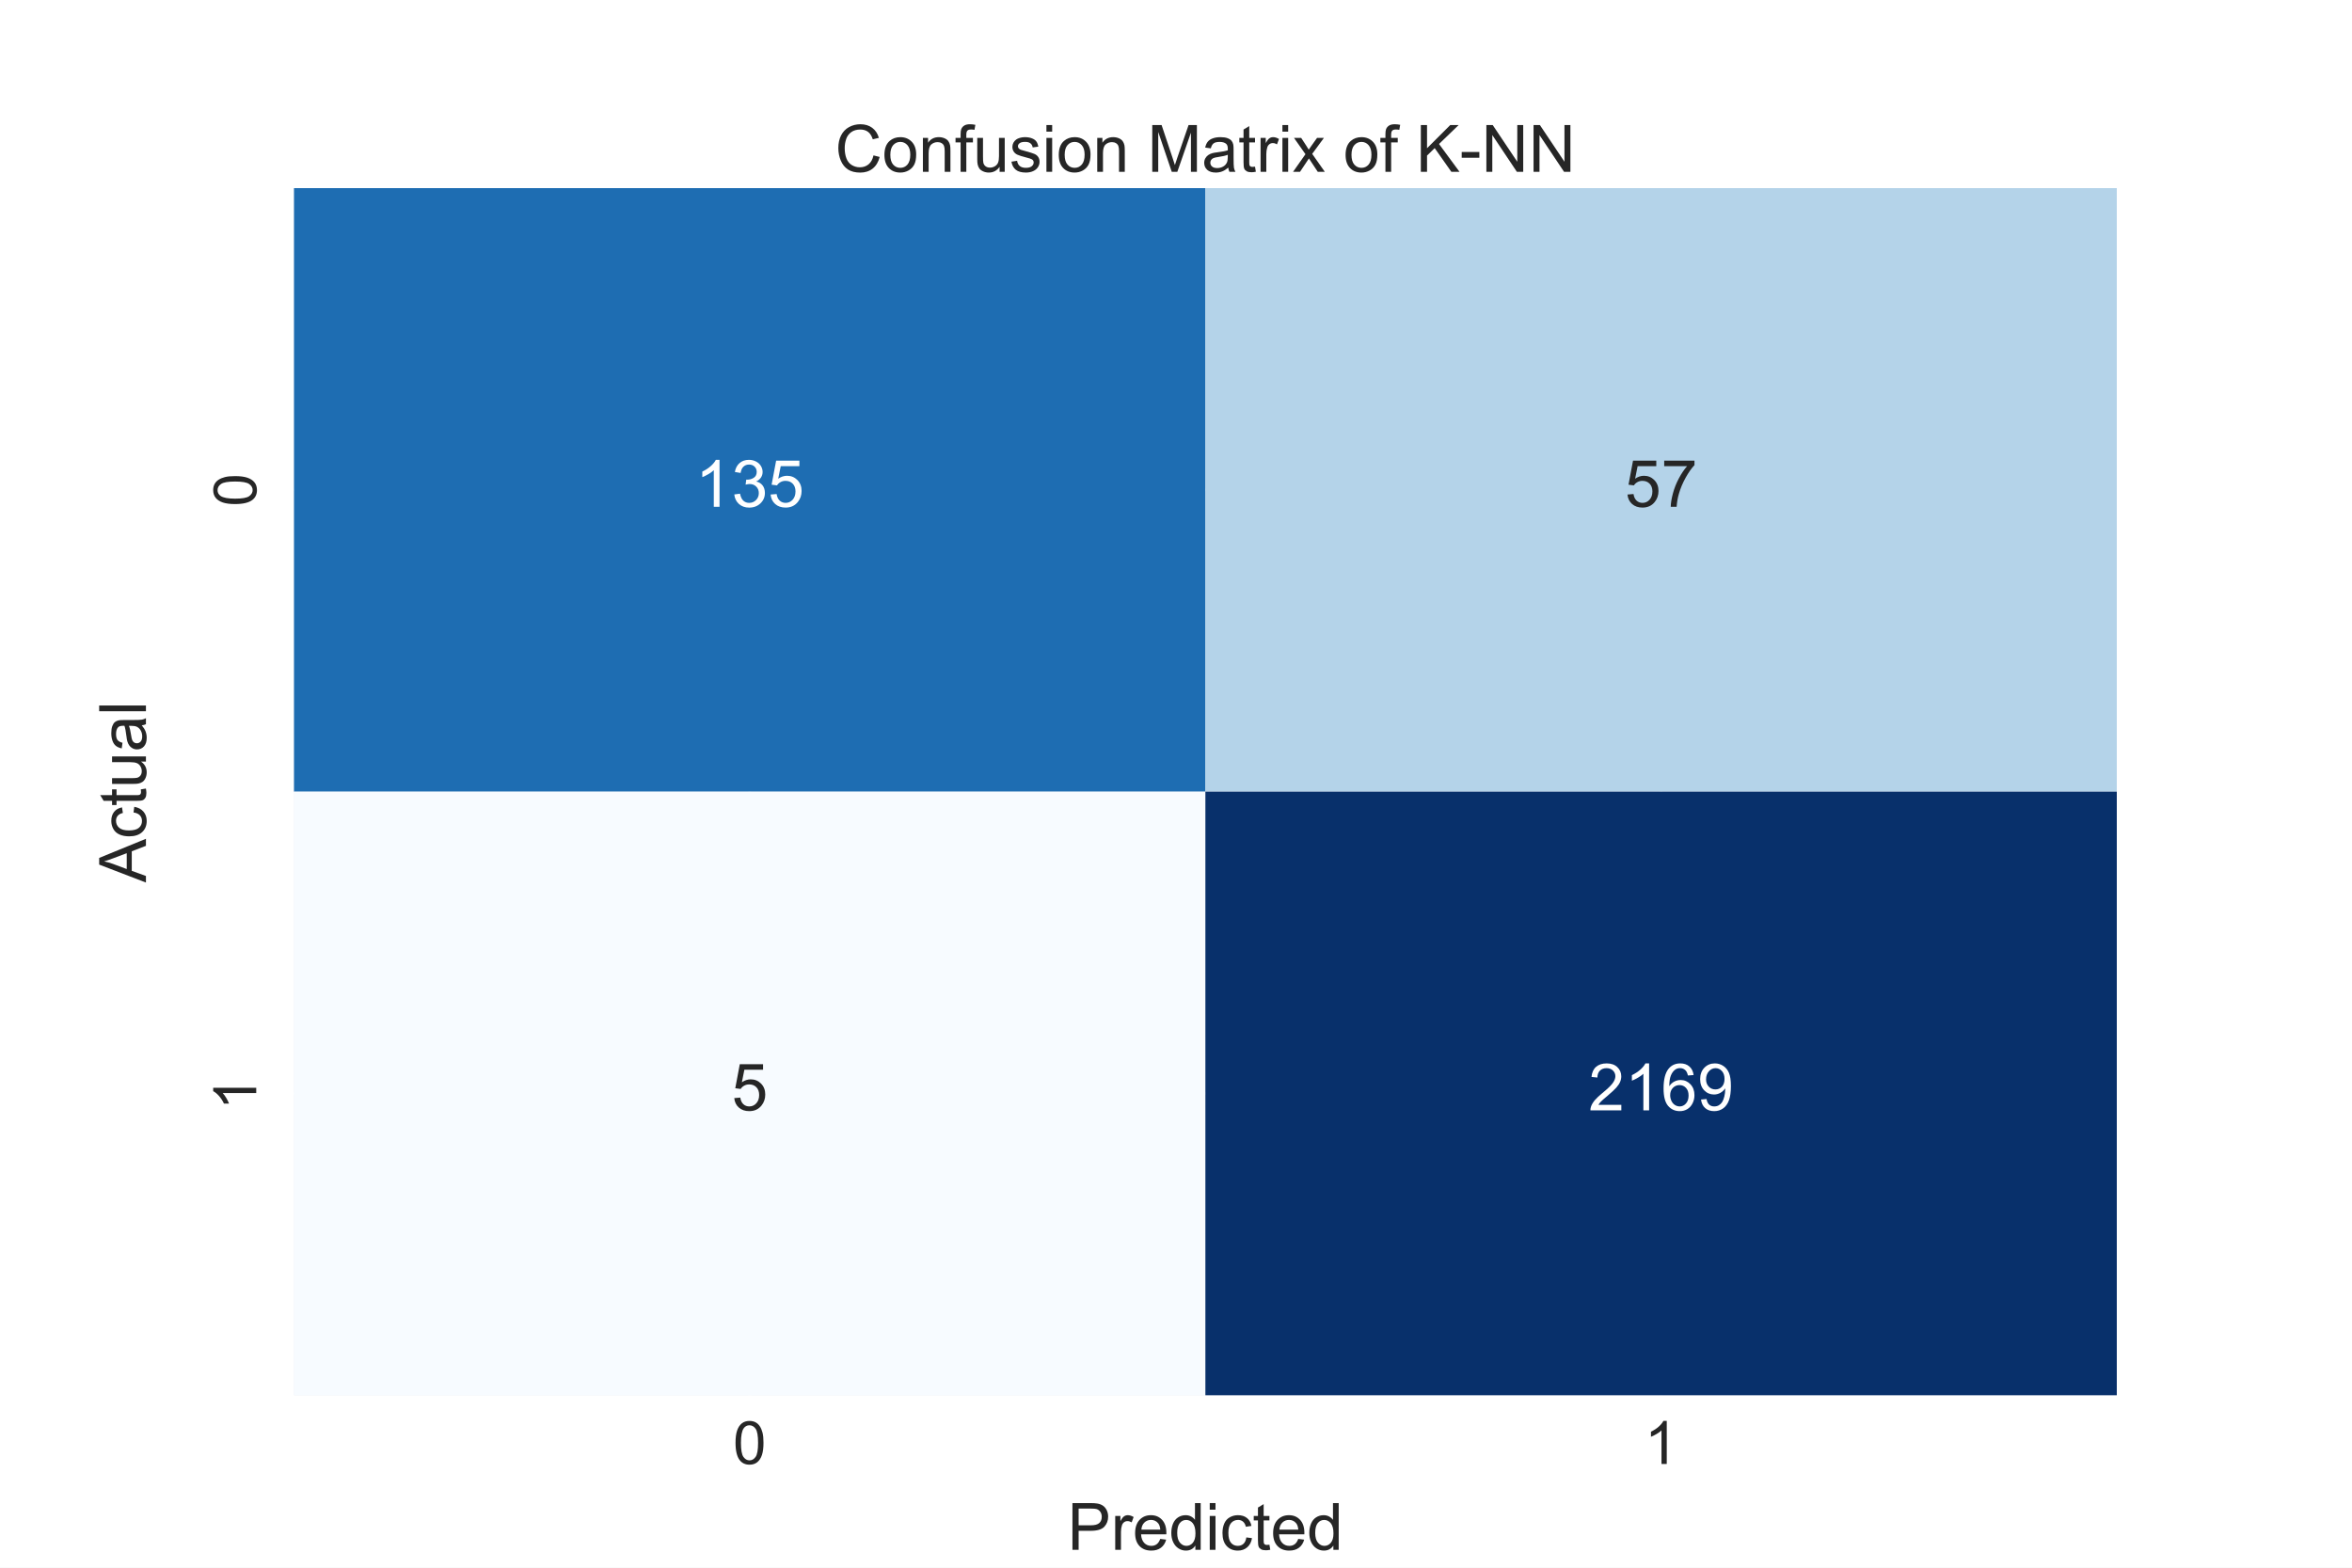
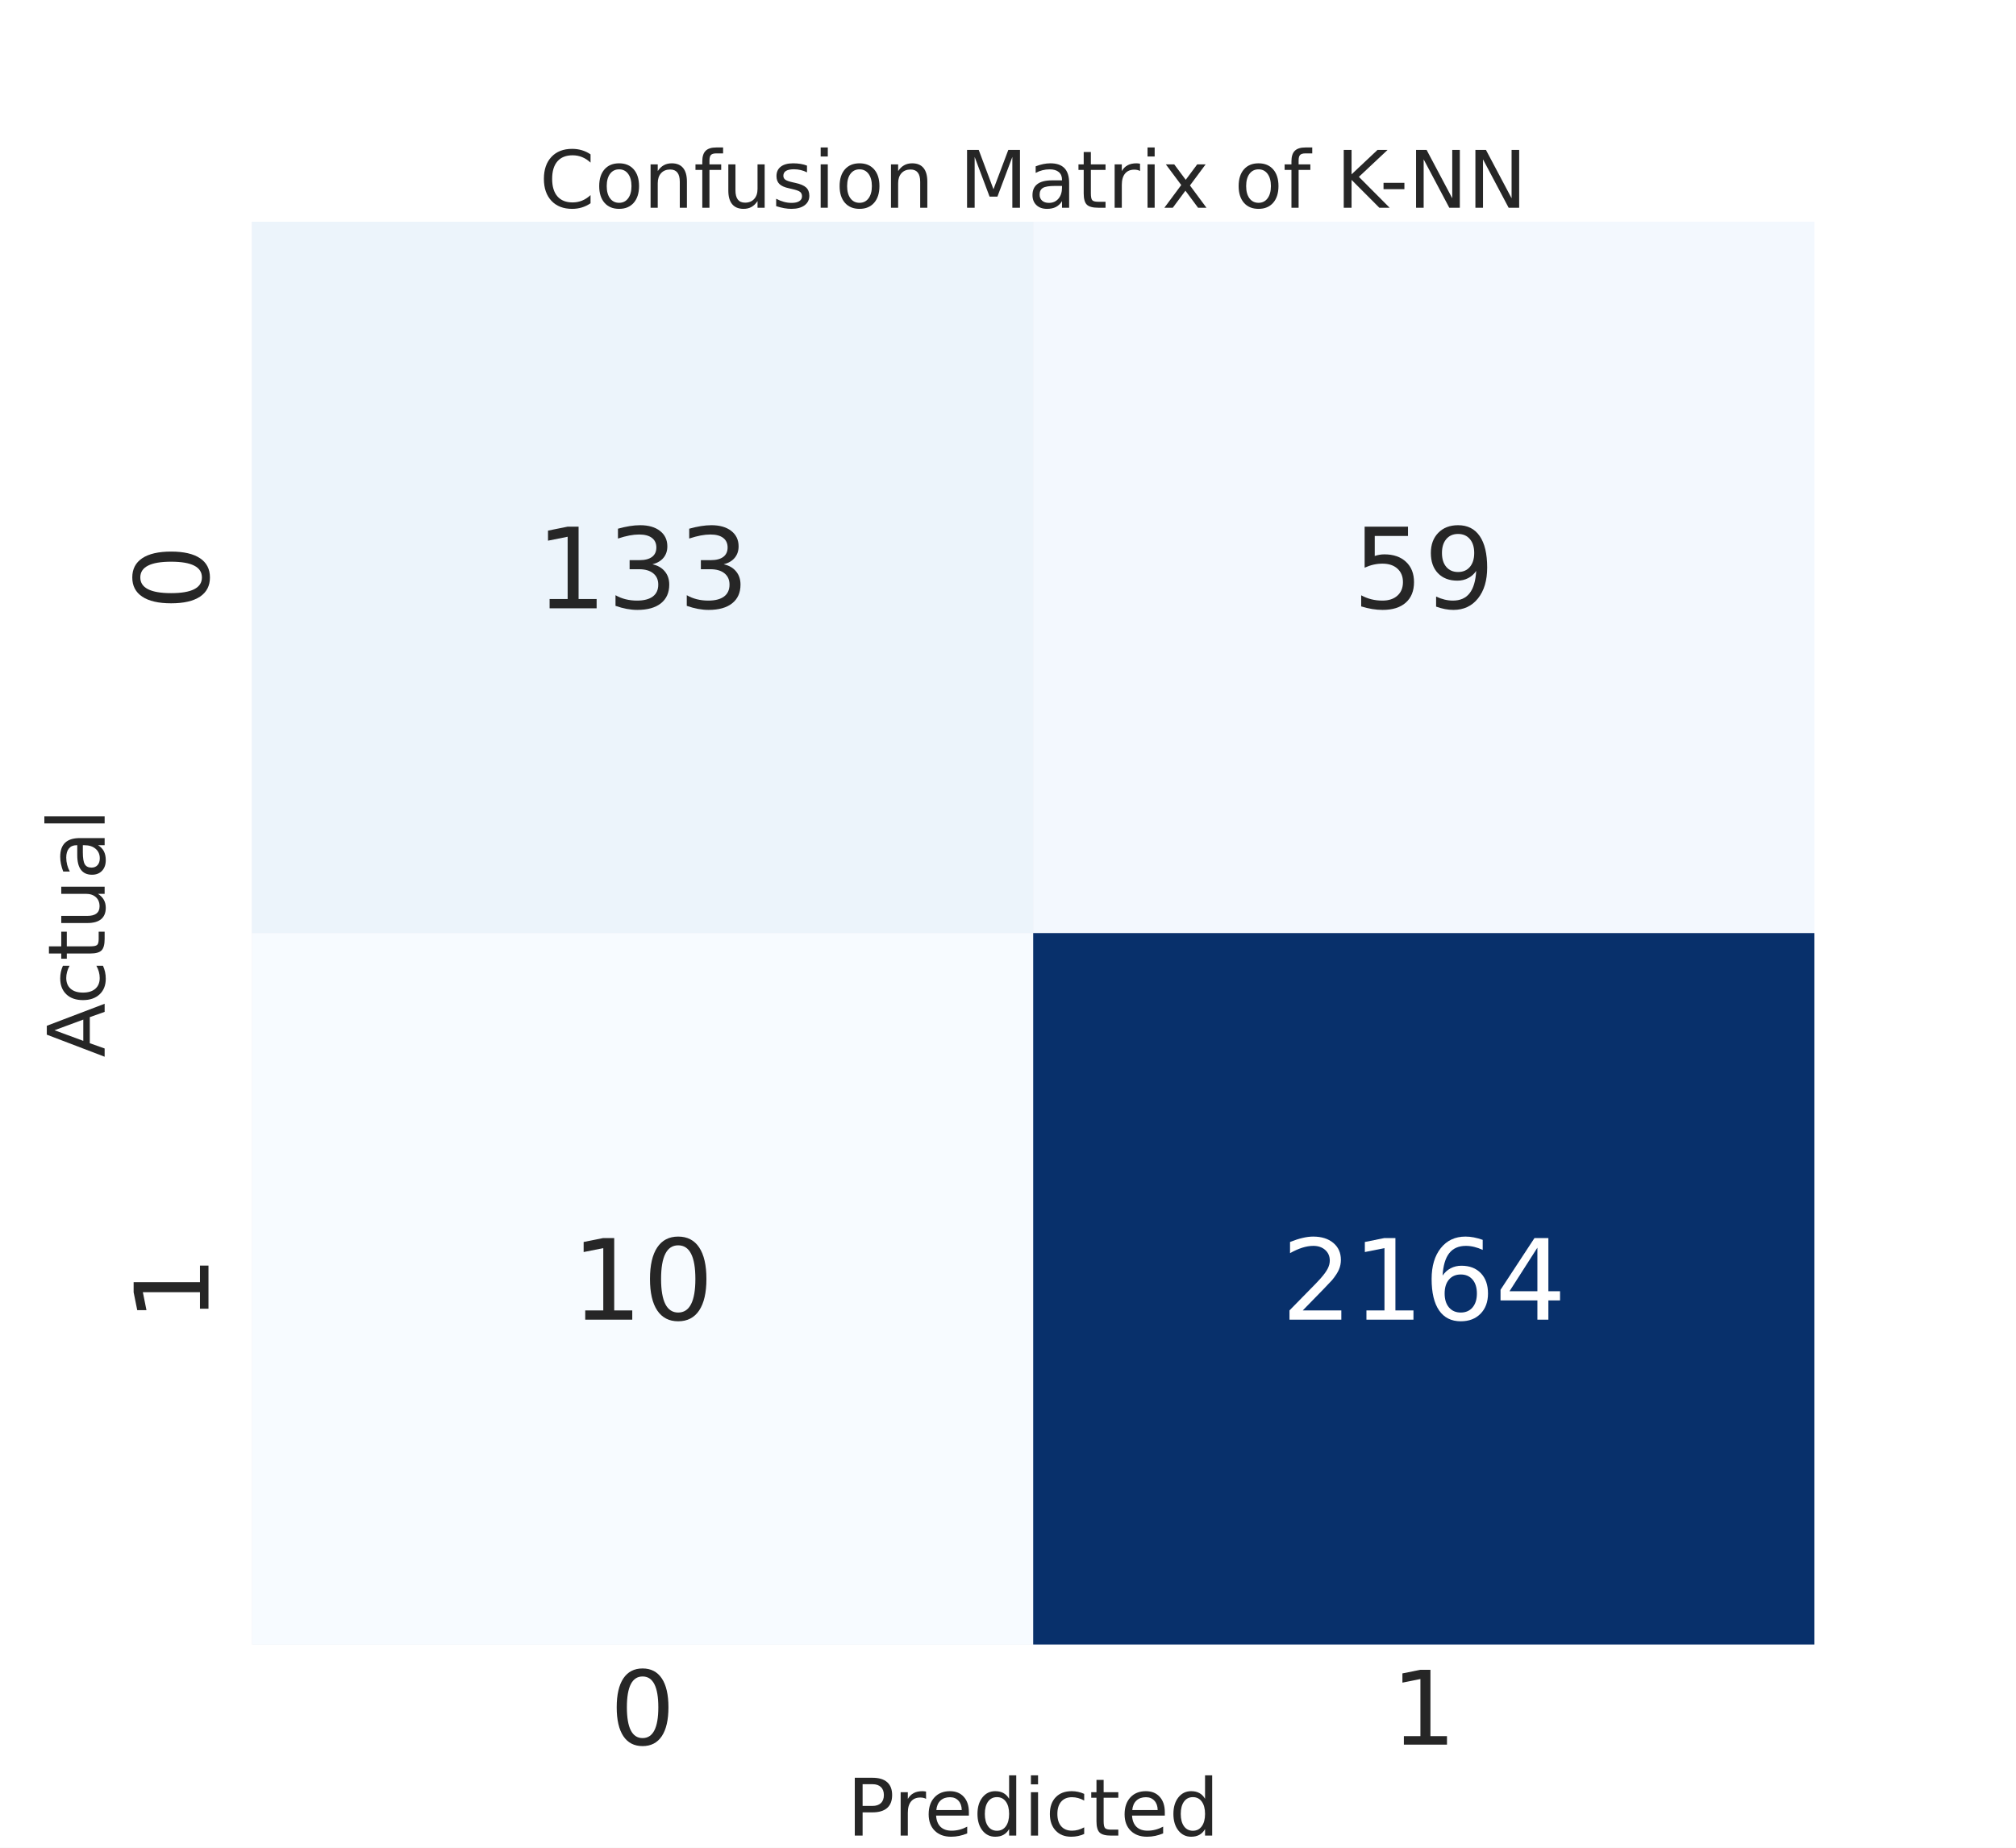
- <svg xmlns="http://www.w3.org/2000/svg" xmlns:xlink="http://www.w3.org/1999/xlink" width="864pt" height="576pt" viewBox="0 0 864 576" version="1.1">
+ <svg xmlns="http://www.w3.org/2000/svg" xmlns:xlink="http://www.w3.org/1999/xlink" width="864pt" height="792pt" viewBox="0 0 864 792" version="1.1">
  <defs>
    <style type="text/css">*{stroke-linejoin: round; stroke-linecap: butt}</style>
  </defs>
  <g id="figure_1">
    <g id="patch_1">
-       <path d="M 0 576  L 864 576  L 864 0  L 0 0  z " style="fill: #ffffff" />
+       <path d="M 0 792  L 864 792  L 864 0  L 0 0  z " style="fill: #ffffff" />
    </g>
    <g id="axes_1">
      <g id="patch_2">
-         <path d="M 108 512.64  L 777.6 512.64  L 777.6 69.12  L 108 69.12  z " style="fill: #eaeaf2" />
+         <path d="M 108 704.88  L 777.6 704.88  L 777.6 95.04  L 108 95.04  z " style="fill: #eaeaf2" />
      </g>
      <g id="matplotlib.axis_1">
        <g id="xtick_1">
-           <g id="line2d_1">
-             <path d="M 275.4 512.64  L 275.4 69.12  " clip-path="url(#p05c3242bb8)" style="fill: none; stroke: #ffffff; stroke-linecap: round" />
-           </g>
          <g id="text_1">
-             <g style="fill: #262626" transform="translate(269.283 537.8872) scale(0.22 -0.22)">
+             <g style="fill: #262626" transform="translate(261.4025 747.8131) scale(0.44 -0.44)">
              <defs>
-                 <path id="ArialMT-30" d="M 266 2259  Q 266 3072 433 3567  Q 600 4063 929 4331  Q 1259 4600 1759 4600  Q 2128 4600 2406 4451  Q 2684 4303 2865 4023  Q 3047 3744 3150 3342  Q 3253 2941 3253 2259  Q 3253 1453 3087 958  Q 2922 463 2592 192  Q 2263 -78 1759 -78  Q 1097 -78 719 397  Q 266 969 266 2259  z M 844 2259  Q 844 1131 1108 757  Q 1372 384 1759 384  Q 2147 384 2411 759  Q 2675 1134 2675 2259  Q 2675 3391 2411 3762  Q 2147 4134 1753 4134  Q 1366 4134 1134 3806  Q 844 3388 844 2259  z " transform="scale(0.015625)" />
+                 <path id="DejaVuSans-30" d="M 2034 4250  Q 1547 4250 1301 3770  Q 1056 3291 1056 2328  Q 1056 1369 1301 889  Q 1547 409 2034 409  Q 2525 409 2770 889  Q 3016 1369 3016 2328  Q 3016 3291 2770 3770  Q 2525 4250 2034 4250  z M 2034 4750  Q 2819 4750 3233 4129  Q 3647 3509 3647 2328  Q 3647 1150 3233 529  Q 2819 -91 2034 -91  Q 1250 -91 836 529  Q 422 1150 422 2328  Q 422 3509 836 4129  Q 1250 4750 2034 4750  z " transform="scale(0.015625)" />
              </defs>
-               <use xlink:href="#ArialMT-30" />
+               <use xlink:href="#DejaVuSans-30" />
            </g>
          </g>
        </g>
        <g id="xtick_2">
-           <g id="line2d_2">
-             <path d="M 610.2 512.64  L 610.2 69.12  " clip-path="url(#p05c3242bb8)" style="fill: none; stroke: #ffffff; stroke-linecap: round" />
-           </g>
          <g id="text_2">
-             <g style="fill: #262626" transform="translate(604.083 537.8872) scale(0.22 -0.22)">
+             <g style="fill: #262626" transform="translate(596.2025 747.8131) scale(0.44 -0.44)">
              <defs>
-                 <path id="ArialMT-31" d="M 2384 0  L 1822 0  L 1822 3584  Q 1619 3391 1289 3197  Q 959 3003 697 2906  L 697 3450  Q 1169 3672 1522 3987  Q 1875 4303 2022 4600  L 2384 4600  L 2384 0  z " transform="scale(0.015625)" />
+                 <path id="DejaVuSans-31" d="M 794 531  L 1825 531  L 1825 4091  L 703 3866  L 703 4441  L 1819 4666  L 2450 4666  L 2450 531  L 3481 531  L 3481 0  L 794 0  L 794 531  z " transform="scale(0.015625)" />
              </defs>
-               <use xlink:href="#ArialMT-31" />
+               <use xlink:href="#DejaVuSans-31" />
            </g>
          </g>
        </g>
        <g id="text_3">
-           <g style="fill: #262626" transform="translate(392.1075 569.4384) scale(0.24 -0.24)">
+           <g style="fill: #262626" transform="translate(363.0009 786.7984) scale(0.34 -0.34)">
            <defs>
-               <path id="ArialMT-50" d="M 494 0  L 494 4581  L 2222 4581  Q 2678 4581 2919 4538  Q 3256 4481 3484 4323  Q 3713 4166 3852 3881  Q 3991 3597 3991 3256  Q 3991 2672 3619 2267  Q 3247 1863 2275 1863  L 1100 1863  L 1100 0  L 494 0  z M 1100 2403  L 2284 2403  Q 2872 2403 3119 2622  Q 3366 2841 3366 3238  Q 3366 3525 3220 3729  Q 3075 3934 2838 4000  Q 2684 4041 2272 4041  L 1100 4041  L 1100 2403  z " transform="scale(0.015625)" />
-               <path id="ArialMT-72" d="M 416 0  L 416 3319  L 922 3319  L 922 2816  Q 1116 3169 1280 3281  Q 1444 3394 1641 3394  Q 1925 3394 2219 3213  L 2025 2691  Q 1819 2813 1613 2813  Q 1428 2813 1281 2702  Q 1134 2591 1072 2394  Q 978 2094 978 1738  L 978 0  L 416 0  z " transform="scale(0.015625)" />
-               <path id="ArialMT-65" d="M 2694 1069  L 3275 997  Q 3138 488 2766 206  Q 2394 -75 1816 -75  Q 1088 -75 661 373  Q 234 822 234 1631  Q 234 2469 665 2931  Q 1097 3394 1784 3394  Q 2450 3394 2872 2941  Q 3294 2488 3294 1666  Q 3294 1616 3291 1516  L 816 1516  Q 847 969 1125 678  Q 1403 388 1819 388  Q 2128 388 2347 550  Q 2566 713 2694 1069  z M 847 1978  L 2700 1978  Q 2663 2397 2488 2606  Q 2219 2931 1791 2931  Q 1403 2931 1139 2672  Q 875 2413 847 1978  z " transform="scale(0.015625)" />
-               <path id="ArialMT-64" d="M 2575 0  L 2575 419  Q 2259 -75 1647 -75  Q 1250 -75 917 144  Q 584 363 401 755  Q 219 1147 219 1656  Q 219 2153 384 2558  Q 550 2963 881 3178  Q 1213 3394 1622 3394  Q 1922 3394 2156 3267  Q 2391 3141 2538 2938  L 2538 4581  L 3097 4581  L 3097 0  L 2575 0  z M 797 1656  Q 797 1019 1065 703  Q 1334 388 1700 388  Q 2069 388 2326 689  Q 2584 991 2584 1609  Q 2584 2291 2321 2609  Q 2059 2928 1675 2928  Q 1300 2928 1048 2622  Q 797 2316 797 1656  z " transform="scale(0.015625)" />
-               <path id="ArialMT-69" d="M 425 3934  L 425 4581  L 988 4581  L 988 3934  L 425 3934  z M 425 0  L 425 3319  L 988 3319  L 988 0  L 425 0  z " transform="scale(0.015625)" />
-               <path id="ArialMT-63" d="M 2588 1216  L 3141 1144  Q 3050 572 2676 248  Q 2303 -75 1759 -75  Q 1078 -75 664 370  Q 250 816 250 1647  Q 250 2184 428 2587  Q 606 2991 970 3192  Q 1334 3394 1763 3394  Q 2303 3394 2647 3120  Q 2991 2847 3088 2344  L 2541 2259  Q 2463 2594 2264 2762  Q 2066 2931 1784 2931  Q 1359 2931 1093 2626  Q 828 2322 828 1663  Q 828 994 1084 691  Q 1341 388 1753 388  Q 2084 388 2306 591  Q 2528 794 2588 1216  z " transform="scale(0.015625)" />
-               <path id="ArialMT-74" d="M 1650 503  L 1731 6  Q 1494 -44 1306 -44  Q 1000 -44 831 53  Q 663 150 594 308  Q 525 466 525 972  L 525 2881  L 113 2881  L 113 3319  L 525 3319  L 525 4141  L 1084 4478  L 1084 3319  L 1650 3319  L 1650 2881  L 1084 2881  L 1084 941  Q 1084 700 1114 631  Q 1144 563 1211 522  Q 1278 481 1403 481  Q 1497 481 1650 503  z " transform="scale(0.015625)" />
+               <path id="DejaVuSans-50" d="M 1259 4147  L 1259 2394  L 2053 2394  Q 2494 2394 2734 2622  Q 2975 2850 2975 3272  Q 2975 3691 2734 3919  Q 2494 4147 2053 4147  L 1259 4147  z M 628 4666  L 2053 4666  Q 2838 4666 3239 4311  Q 3641 3956 3641 3272  Q 3641 2581 3239 2228  Q 2838 1875 2053 1875  L 1259 1875  L 1259 0  L 628 0  L 628 4666  z " transform="scale(0.015625)" />
+               <path id="DejaVuSans-72" d="M 2631 2963  Q 2534 3019 2420 3045  Q 2306 3072 2169 3072  Q 1681 3072 1420 2755  Q 1159 2438 1159 1844  L 1159 0  L 581 0  L 581 3500  L 1159 3500  L 1159 2956  Q 1341 3275 1631 3429  Q 1922 3584 2338 3584  Q 2397 3584 2469 3576  Q 2541 3569 2628 3553  L 2631 2963  z " transform="scale(0.015625)" />
+               <path id="DejaVuSans-65" d="M 3597 1894  L 3597 1613  L 953 1613  Q 991 1019 1311 708  Q 1631 397 2203 397  Q 2534 397 2845 478  Q 3156 559 3463 722  L 3463 178  Q 3153 47 2828 -22  Q 2503 -91 2169 -91  Q 1331 -91 842 396  Q 353 884 353 1716  Q 353 2575 817 3079  Q 1281 3584 2069 3584  Q 2775 3584 3186 3129  Q 3597 2675 3597 1894  z M 3022 2063  Q 3016 2534 2758 2815  Q 2500 3097 2075 3097  Q 1594 3097 1305 2825  Q 1016 2553 972 2059  L 3022 2063  z " transform="scale(0.015625)" />
+               <path id="DejaVuSans-64" d="M 2906 2969  L 2906 4863  L 3481 4863  L 3481 0  L 2906 0  L 2906 525  Q 2725 213 2448 61  Q 2172 -91 1784 -91  Q 1150 -91 751 415  Q 353 922 353 1747  Q 353 2572 751 3078  Q 1150 3584 1784 3584  Q 2172 3584 2448 3432  Q 2725 3281 2906 2969  z M 947 1747  Q 947 1113 1208 752  Q 1469 391 1925 391  Q 2381 391 2643 752  Q 2906 1113 2906 1747  Q 2906 2381 2643 2742  Q 2381 3103 1925 3103  Q 1469 3103 1208 2742  Q 947 2381 947 1747  z " transform="scale(0.015625)" />
+               <path id="DejaVuSans-69" d="M 603 3500  L 1178 3500  L 1178 0  L 603 0  L 603 3500  z M 603 4863  L 1178 4863  L 1178 4134  L 603 4134  L 603 4863  z " transform="scale(0.015625)" />
+               <path id="DejaVuSans-63" d="M 3122 3366  L 3122 2828  Q 2878 2963 2633 3030  Q 2388 3097 2138 3097  Q 1578 3097 1268 2742  Q 959 2388 959 1747  Q 959 1106 1268 751  Q 1578 397 2138 397  Q 2388 397 2633 464  Q 2878 531 3122 666  L 3122 134  Q 2881 22 2623 -34  Q 2366 -91 2075 -91  Q 1284 -91 818 406  Q 353 903 353 1747  Q 353 2603 823 3093  Q 1294 3584 2113 3584  Q 2378 3584 2631 3529  Q 2884 3475 3122 3366  z " transform="scale(0.015625)" />
+               <path id="DejaVuSans-74" d="M 1172 4494  L 1172 3500  L 2356 3500  L 2356 3053  L 1172 3053  L 1172 1153  Q 1172 725 1289 603  Q 1406 481 1766 481  L 2356 481  L 2356 0  L 1766 0  Q 1100 0 847 248  Q 594 497 594 1153  L 594 3053  L 172 3053  L 172 3500  L 594 3500  L 594 4494  L 1172 4494  z " transform="scale(0.015625)" />
            </defs>
-             <use xlink:href="#ArialMT-50" />
-             <use xlink:href="#ArialMT-72" x="66.699" />
-             <use xlink:href="#ArialMT-65" x="100" />
-             <use xlink:href="#ArialMT-64" x="155.615" />
-             <use xlink:href="#ArialMT-69" x="211.23" />
-             <use xlink:href="#ArialMT-63" x="233.447" />
-             <use xlink:href="#ArialMT-74" x="283.447" />
-             <use xlink:href="#ArialMT-65" x="311.23" />
-             <use xlink:href="#ArialMT-64" x="366.846" />
+             <use xlink:href="#DejaVuSans-50" />
+             <use xlink:href="#DejaVuSans-72" x="58.553" />
+             <use xlink:href="#DejaVuSans-65" x="97.416" />
+             <use xlink:href="#DejaVuSans-64" x="158.939" />
+             <use xlink:href="#DejaVuSans-69" x="222.416" />
+             <use xlink:href="#DejaVuSans-63" x="250.199" />
+             <use xlink:href="#DejaVuSans-74" x="305.18" />
+             <use xlink:href="#DejaVuSans-65" x="344.389" />
+             <use xlink:href="#DejaVuSans-64" x="405.912" />
          </g>
        </g>
      </g>
      <g id="matplotlib.axis_2">
        <g id="ytick_1">
-           <g id="line2d_3">
-             <path d="M 108 180  L 777.6 180  " clip-path="url(#p05c3242bb8)" style="fill: none; stroke: #ffffff; stroke-linecap: round" />
-           </g>
          <g id="text_4">
-             <g style="fill: #262626" transform="translate(94.1275 186.117) rotate(-90) scale(0.22 -0.22)">
-               <use xlink:href="#ArialMT-30" />
+             <g style="fill: #262626" transform="translate(89.34937 261.4975) rotate(-90) scale(0.44 -0.44)">
+               <use xlink:href="#DejaVuSans-30" />
            </g>
          </g>
        </g>
        <g id="ytick_2">
-           <g id="line2d_4">
-             <path d="M 108 401.76  L 777.6 401.76  " clip-path="url(#p05c3242bb8)" style="fill: none; stroke: #ffffff; stroke-linecap: round" />
-           </g>
          <g id="text_5">
-             <g style="fill: #262626" transform="translate(94.1275 407.877) rotate(-90) scale(0.22 -0.22)">
-               <use xlink:href="#ArialMT-31" />
+             <g style="fill: #262626" transform="translate(89.34937 566.4175) rotate(-90) scale(0.44 -0.44)">
+               <use xlink:href="#DejaVuSans-31" />
            </g>
          </g>
        </g>
        <g id="text_6">
-           <g style="fill: #262626" transform="translate(53.61031 324.2306) rotate(-90) scale(0.24 -0.24)">
+           <g style="fill: #262626" transform="translate(44.84531 453.2178) rotate(-90) scale(0.34 -0.34)">
            <defs>
-               <path id="ArialMT-41" d="M -9 0  L 1750 4581  L 2403 4581  L 4278 0  L 3588 0  L 3053 1388  L 1138 1388  L 634 0  L -9 0  z M 1313 1881  L 2866 1881  L 2388 3150  Q 2169 3728 2063 4100  Q 1975 3659 1816 3225  L 1313 1881  z " transform="scale(0.015625)" />
-               <path id="ArialMT-75" d="M 2597 0  L 2597 488  Q 2209 -75 1544 -75  Q 1250 -75 995 37  Q 741 150 617 320  Q 494 491 444 738  Q 409 903 409 1263  L 409 3319  L 972 3319  L 972 1478  Q 972 1038 1006 884  Q 1059 663 1231 536  Q 1403 409 1656 409  Q 1909 409 2131 539  Q 2353 669 2445 892  Q 2538 1116 2538 1541  L 2538 3319  L 3100 3319  L 3100 0  L 2597 0  z " transform="scale(0.015625)" />
-               <path id="ArialMT-61" d="M 2588 409  Q 2275 144 1986 34  Q 1697 -75 1366 -75  Q 819 -75 525 192  Q 231 459 231 875  Q 231 1119 342 1320  Q 453 1522 633 1644  Q 813 1766 1038 1828  Q 1203 1872 1538 1913  Q 2219 1994 2541 2106  Q 2544 2222 2544 2253  Q 2544 2597 2384 2738  Q 2169 2928 1744 2928  Q 1347 2928 1158 2789  Q 969 2650 878 2297  L 328 2372  Q 403 2725 575 2942  Q 747 3159 1072 3276  Q 1397 3394 1825 3394  Q 2250 3394 2515 3294  Q 2781 3194 2906 3042  Q 3031 2891 3081 2659  Q 3109 2516 3109 2141  L 3109 1391  Q 3109 606 3145 398  Q 3181 191 3288 0  L 2700 0  Q 2613 175 2588 409  z M 2541 1666  Q 2234 1541 1622 1453  Q 1275 1403 1131 1340  Q 988 1278 909 1158  Q 831 1038 831 891  Q 831 666 1001 516  Q 1172 366 1500 366  Q 1825 366 2078 508  Q 2331 650 2450 897  Q 2541 1088 2541 1459  L 2541 1666  z " transform="scale(0.015625)" />
-               <path id="ArialMT-6c" d="M 409 0  L 409 4581  L 972 4581  L 972 0  L 409 0  z " transform="scale(0.015625)" />
+               <path id="DejaVuSans-41" d="M 2188 4044  L 1331 1722  L 3047 1722  L 2188 4044  z M 1831 4666  L 2547 4666  L 4325 0  L 3669 0  L 3244 1197  L 1141 1197  L 716 0  L 50 0  L 1831 4666  z " transform="scale(0.015625)" />
+               <path id="DejaVuSans-75" d="M 544 1381  L 544 3500  L 1119 3500  L 1119 1403  Q 1119 906 1312 657  Q 1506 409 1894 409  Q 2359 409 2629 706  Q 2900 1003 2900 1516  L 2900 3500  L 3475 3500  L 3475 0  L 2900 0  L 2900 538  Q 2691 219 2414 64  Q 2138 -91 1772 -91  Q 1169 -91 856 284  Q 544 659 544 1381  z M 1991 3584  L 1991 3584  z " transform="scale(0.015625)" />
+               <path id="DejaVuSans-61" d="M 2194 1759  Q 1497 1759 1228 1600  Q 959 1441 959 1056  Q 959 750 1161 570  Q 1363 391 1709 391  Q 2188 391 2477 730  Q 2766 1069 2766 1631  L 2766 1759  L 2194 1759  z M 3341 1997  L 3341 0  L 2766 0  L 2766 531  Q 2569 213 2275 61  Q 1981 -91 1556 -91  Q 1019 -91 701 211  Q 384 513 384 1019  Q 384 1609 779 1909  Q 1175 2209 1959 2209  L 2766 2209  L 2766 2266  Q 2766 2663 2505 2880  Q 2244 3097 1772 3097  Q 1472 3097 1187 3025  Q 903 2953 641 2809  L 641 3341  Q 956 3463 1253 3523  Q 1550 3584 1831 3584  Q 2591 3584 2966 3190  Q 3341 2797 3341 1997  z " transform="scale(0.015625)" />
+               <path id="DejaVuSans-6c" d="M 603 4863  L 1178 4863  L 1178 0  L 603 0  L 603 4863  z " transform="scale(0.015625)" />
            </defs>
-             <use xlink:href="#ArialMT-41" />
-             <use xlink:href="#ArialMT-63" x="66.699" />
-             <use xlink:href="#ArialMT-74" x="116.699" />
-             <use xlink:href="#ArialMT-75" x="144.482" />
-             <use xlink:href="#ArialMT-61" x="200.098" />
-             <use xlink:href="#ArialMT-6c" x="255.713" />
+             <use xlink:href="#DejaVuSans-41" />
+             <use xlink:href="#DejaVuSans-63" x="66.658" />
+             <use xlink:href="#DejaVuSans-74" x="121.639" />
+             <use xlink:href="#DejaVuSans-75" x="160.848" />
+             <use xlink:href="#DejaVuSans-61" x="224.227" />
+             <use xlink:href="#DejaVuSans-6c" x="285.506" />
          </g>
        </g>
      </g>
      <g id="QuadMesh_1">
-         <path d="M 108 69.12  L 442.8 69.12  L 442.8 290.88  L 108 290.88  L 108 69.12  " clip-path="url(#p05c3242bb8)" style="fill: #1e6db2" />
-         <path d="M 442.8 69.12  L 777.6 69.12  L 777.6 290.88  L 442.8 290.88  L 442.8 69.12  " clip-path="url(#p05c3242bb8)" style="fill: #b4d3e9" />
-         <path d="M 108 290.88  L 442.8 290.88  L 442.8 512.64  L 108 512.64  L 108 290.88  " clip-path="url(#p05c3242bb8)" style="fill: #f7fbff" />
-         <path d="M 442.8 290.88  L 777.6 290.88  L 777.6 512.64  L 442.8 512.64  L 442.8 290.88  " clip-path="url(#p05c3242bb8)" style="fill: #08306b" />
+         <path d="M 108 95.04  L 442.8 95.04  L 442.8 399.96  L 108 399.96  L 108 95.04  " clip-path="url(#p2eb273deae)" style="fill: #ecf4fb" />
+         <path d="M 442.8 95.04  L 777.6 95.04  L 777.6 399.96  L 442.8 399.96  L 442.8 95.04  " clip-path="url(#p2eb273deae)" style="fill: #f3f8fe" />
+         <path d="M 108 399.96  L 442.8 399.96  L 442.8 704.88  L 108 704.88  L 108 399.96  " clip-path="url(#p2eb273deae)" style="fill: #f7fbff" />
+         <path d="M 442.8 399.96  L 777.6 399.96  L 777.6 704.88  L 442.8 704.88  L 442.8 399.96  " clip-path="url(#p2eb273deae)" style="fill: #08306b" />
      </g>
      <g id="text_7">
-         <g style="fill: #ffffff" transform="translate(255.3806 186.2044) scale(0.24 -0.24)">
+         <g style="fill: #262626" transform="translate(229.59 260.745) scale(0.48 -0.48)">
          <defs>
-             <path id="ArialMT-33" d="M 269 1209  L 831 1284  Q 928 806 1161 595  Q 1394 384 1728 384  Q 2125 384 2398 659  Q 2672 934 2672 1341  Q 2672 1728 2419 1979  Q 2166 2231 1775 2231  Q 1616 2231 1378 2169  L 1441 2663  Q 1497 2656 1531 2656  Q 1891 2656 2178 2843  Q 2466 3031 2466 3422  Q 2466 3731 2256 3934  Q 2047 4138 1716 4138  Q 1388 4138 1169 3931  Q 950 3725 888 3313  L 325 3413  Q 428 3978 793 4289  Q 1159 4600 1703 4600  Q 2078 4600 2393 4439  Q 2709 4278 2876 4000  Q 3044 3722 3044 3409  Q 3044 3113 2884 2869  Q 2725 2625 2413 2481  Q 2819 2388 3044 2092  Q 3269 1797 3269 1353  Q 3269 753 2831 336  Q 2394 -81 1725 -81  Q 1122 -81 723 278  Q 325 638 269 1209  z " transform="scale(0.015625)" />
-             <path id="ArialMT-35" d="M 266 1200  L 856 1250  Q 922 819 1161 601  Q 1400 384 1738 384  Q 2144 384 2425 690  Q 2706 997 2706 1503  Q 2706 1984 2436 2262  Q 2166 2541 1728 2541  Q 1456 2541 1237 2417  Q 1019 2294 894 2097  L 366 2166  L 809 4519  L 3088 4519  L 3088 3981  L 1259 3981  L 1013 2750  Q 1425 3038 1878 3038  Q 2478 3038 2890 2622  Q 3303 2206 3303 1553  Q 3303 931 2941 478  Q 2500 -78 1738 -78  Q 1113 -78 717 272  Q 322 622 266 1200  z " transform="scale(0.015625)" />
+             <path id="DejaVuSans-33" d="M 2597 2516  Q 3050 2419 3304 2112  Q 3559 1806 3559 1356  Q 3559 666 3084 287  Q 2609 -91 1734 -91  Q 1441 -91 1130 -33  Q 819 25 488 141  L 488 750  Q 750 597 1062 519  Q 1375 441 1716 441  Q 2309 441 2620 675  Q 2931 909 2931 1356  Q 2931 1769 2642 2001  Q 2353 2234 1838 2234  L 1294 2234  L 1294 2753  L 1863 2753  Q 2328 2753 2575 2939  Q 2822 3125 2822 3475  Q 2822 3834 2567 4026  Q 2313 4219 1838 4219  Q 1578 4219 1281 4162  Q 984 4106 628 3988  L 628 4550  Q 988 4650 1302 4700  Q 1616 4750 1894 4750  Q 2613 4750 3031 4423  Q 3450 4097 3450 3541  Q 3450 3153 3228 2886  Q 3006 2619 2597 2516  z " transform="scale(0.015625)" />
          </defs>
-           <use xlink:href="#ArialMT-31" />
-           <use xlink:href="#ArialMT-33" x="55.615" />
-           <use xlink:href="#ArialMT-35" x="111.23" />
+           <use xlink:href="#DejaVuSans-31" />
+           <use xlink:href="#DejaVuSans-33" x="63.623" />
+           <use xlink:href="#DejaVuSans-33" x="127.246" />
        </g>
      </g>
      <g id="text_8">
-         <g style="fill: #262626" transform="translate(596.8537 186.2044) scale(0.24 -0.24)">
+         <g style="fill: #262626" transform="translate(579.66 260.745) scale(0.48 -0.48)">
          <defs>
-             <path id="ArialMT-37" d="M 303 3981  L 303 4522  L 3269 4522  L 3269 4084  Q 2831 3619 2401 2847  Q 1972 2075 1738 1259  Q 1569 684 1522 0  L 944 0  Q 953 541 1156 1306  Q 1359 2072 1739 2783  Q 2119 3494 2547 3981  L 303 3981  z " transform="scale(0.015625)" />
+             <path id="DejaVuSans-35" d="M 691 4666  L 3169 4666  L 3169 4134  L 1269 4134  L 1269 2991  Q 1406 3038 1543 3061  Q 1681 3084 1819 3084  Q 2600 3084 3056 2656  Q 3513 2228 3513 1497  Q 3513 744 3044 326  Q 2575 -91 1722 -91  Q 1428 -91 1123 -41  Q 819 9 494 109  L 494 744  Q 775 591 1075 516  Q 1375 441 1709 441  Q 2250 441 2565 725  Q 2881 1009 2881 1497  Q 2881 1984 2565 2268  Q 2250 2553 1709 2553  Q 1456 2553 1204 2497  Q 953 2441 691 2322  L 691 4666  z " transform="scale(0.015625)" />
+             <path id="DejaVuSans-39" d="M 703 97  L 703 672  Q 941 559 1184 500  Q 1428 441 1663 441  Q 2288 441 2617 861  Q 2947 1281 2994 2138  Q 2813 1869 2534 1725  Q 2256 1581 1919 1581  Q 1219 1581 811 2004  Q 403 2428 403 3163  Q 403 3881 828 4315  Q 1253 4750 1959 4750  Q 2769 4750 3195 4129  Q 3622 3509 3622 2328  Q 3622 1225 3098 567  Q 2575 -91 1691 -91  Q 1453 -91 1209 -44  Q 966 3 703 97  z M 1959 2075  Q 2384 2075 2632 2365  Q 2881 2656 2881 3163  Q 2881 3666 2632 3958  Q 2384 4250 1959 4250  Q 1534 4250 1286 3958  Q 1038 3666 1038 3163  Q 1038 2656 1286 2365  Q 1534 2075 1959 2075  z " transform="scale(0.015625)" />
          </defs>
-           <use xlink:href="#ArialMT-35" />
-           <use xlink:href="#ArialMT-37" x="55.615" />
+           <use xlink:href="#DejaVuSans-35" />
+           <use xlink:href="#DejaVuSans-39" x="63.623" />
        </g>
      </g>
      <g id="text_9">
-         <g style="fill: #262626" transform="translate(268.7269 407.9644) scale(0.24 -0.24)">
-           <use xlink:href="#ArialMT-35" />
+         <g style="fill: #262626" transform="translate(244.86 565.665) scale(0.48 -0.48)">
+           <use xlink:href="#DejaVuSans-31" />
+           <use xlink:href="#DejaVuSans-30" x="63.623" />
        </g>
      </g>
      <g id="text_10">
-         <g style="fill: #ffffff" transform="translate(583.5075 407.9644) scale(0.24 -0.24)">
+         <g style="fill: #ffffff" transform="translate(549.12 565.665) scale(0.48 -0.48)">
          <defs>
-             <path id="ArialMT-32" d="M 3222 541  L 3222 0  L 194 0  Q 188 203 259 391  Q 375 700 629 1000  Q 884 1300 1366 1694  Q 2113 2306 2375 2664  Q 2638 3022 2638 3341  Q 2638 3675 2398 3904  Q 2159 4134 1775 4134  Q 1369 4134 1125 3890  Q 881 3647 878 3216  L 300 3275  Q 359 3922 746 4261  Q 1134 4600 1788 4600  Q 2447 4600 2831 4234  Q 3216 3869 3216 3328  Q 3216 3053 3103 2787  Q 2991 2522 2730 2228  Q 2469 1934 1863 1422  Q 1356 997 1212 845  Q 1069 694 975 541  L 3222 541  z " transform="scale(0.015625)" />
-             <path id="ArialMT-36" d="M 3184 3459  L 2625 3416  Q 2550 3747 2413 3897  Q 2184 4138 1850 4138  Q 1581 4138 1378 3988  Q 1113 3794 959 3422  Q 806 3050 800 2363  Q 1003 2672 1297 2822  Q 1591 2972 1913 2972  Q 2475 2972 2870 2558  Q 3266 2144 3266 1488  Q 3266 1056 3080 686  Q 2894 316 2569 119  Q 2244 -78 1831 -78  Q 1128 -78 684 439  Q 241 956 241 2144  Q 241 3472 731 4075  Q 1159 4600 1884 4600  Q 2425 4600 2770 4297  Q 3116 3994 3184 3459  z M 888 1484  Q 888 1194 1011 928  Q 1134 663 1356 523  Q 1578 384 1822 384  Q 2178 384 2434 671  Q 2691 959 2691 1453  Q 2691 1928 2437 2201  Q 2184 2475 1800 2475  Q 1419 2475 1153 2201  Q 888 1928 888 1484  z " transform="scale(0.015625)" />
-             <path id="ArialMT-39" d="M 350 1059  L 891 1109  Q 959 728 1153 556  Q 1347 384 1650 384  Q 1909 384 2104 503  Q 2300 622 2425 820  Q 2550 1019 2634 1356  Q 2719 1694 2719 2044  Q 2719 2081 2716 2156  Q 2547 1888 2255 1720  Q 1963 1553 1622 1553  Q 1053 1553 659 1965  Q 266 2378 266 3053  Q 266 3750 677 4175  Q 1088 4600 1706 4600  Q 2153 4600 2523 4359  Q 2894 4119 3086 3673  Q 3278 3228 3278 2384  Q 3278 1506 3087 986  Q 2897 466 2520 194  Q 2144 -78 1638 -78  Q 1100 -78 759 220  Q 419 519 350 1059  z M 2653 3081  Q 2653 3566 2395 3850  Q 2138 4134 1775 4134  Q 1400 4134 1122 3828  Q 844 3522 844 3034  Q 844 2597 1108 2323  Q 1372 2050 1759 2050  Q 2150 2050 2401 2323  Q 2653 2597 2653 3081  z " transform="scale(0.015625)" />
+             <path id="DejaVuSans-32" d="M 1228 531  L 3431 531  L 3431 0  L 469 0  L 469 531  Q 828 903 1448 1529  Q 2069 2156 2228 2338  Q 2531 2678 2651 2914  Q 2772 3150 2772 3378  Q 2772 3750 2511 3984  Q 2250 4219 1831 4219  Q 1534 4219 1204 4116  Q 875 4013 500 3803  L 500 4441  Q 881 4594 1212 4672  Q 1544 4750 1819 4750  Q 2544 4750 2975 4387  Q 3406 4025 3406 3419  Q 3406 3131 3298 2873  Q 3191 2616 2906 2266  Q 2828 2175 2409 1742  Q 1991 1309 1228 531  z " transform="scale(0.015625)" />
+             <path id="DejaVuSans-36" d="M 2113 2584  Q 1688 2584 1439 2293  Q 1191 2003 1191 1497  Q 1191 994 1439 701  Q 1688 409 2113 409  Q 2538 409 2786 701  Q 3034 994 3034 1497  Q 3034 2003 2786 2293  Q 2538 2584 2113 2584  z M 3366 4563  L 3366 3988  Q 3128 4100 2886 4159  Q 2644 4219 2406 4219  Q 1781 4219 1451 3797  Q 1122 3375 1075 2522  Q 1259 2794 1537 2939  Q 1816 3084 2150 3084  Q 2853 3084 3261 2657  Q 3669 2231 3669 1497  Q 3669 778 3244 343  Q 2819 -91 2113 -91  Q 1303 -91 875 529  Q 447 1150 447 2328  Q 447 3434 972 4092  Q 1497 4750 2381 4750  Q 2619 4750 2861 4703  Q 3103 4656 3366 4563  z " transform="scale(0.015625)" />
+             <path id="DejaVuSans-34" d="M 2419 4116  L 825 1625  L 2419 1625  L 2419 4116  z M 2253 4666  L 3047 4666  L 3047 1625  L 3713 1625  L 3713 1100  L 3047 1100  L 3047 0  L 2419 0  L 2419 1100  L 313 1100  L 313 1709  L 2253 4666  z " transform="scale(0.015625)" />
          </defs>
-           <use xlink:href="#ArialMT-32" />
-           <use xlink:href="#ArialMT-31" x="55.615" />
-           <use xlink:href="#ArialMT-36" x="111.23" />
-           <use xlink:href="#ArialMT-39" x="166.846" />
+           <use xlink:href="#DejaVuSans-32" />
+           <use xlink:href="#DejaVuSans-31" x="63.623" />
+           <use xlink:href="#DejaVuSans-36" x="127.246" />
+           <use xlink:href="#DejaVuSans-34" x="190.869" />
        </g>
      </g>
      <g id="text_11">
-         <g style="fill: #262626" transform="translate(306.7631 63.12) scale(0.24 -0.24)">
+         <g style="fill: #262626" transform="translate(231.1898 89.04) scale(0.34 -0.34)">
          <defs>
-             <path id="ArialMT-43" d="M 3763 1606  L 4369 1453  Q 4178 706 3683 314  Q 3188 -78 2472 -78  Q 1731 -78 1267 223  Q 803 525 561 1097  Q 319 1669 319 2325  Q 319 3041 592 3573  Q 866 4106 1370 4382  Q 1875 4659 2481 4659  Q 3169 4659 3637 4309  Q 4106 3959 4291 3325  L 3694 3184  Q 3534 3684 3231 3912  Q 2928 4141 2469 4141  Q 1941 4141 1586 3887  Q 1231 3634 1087 3207  Q 944 2781 944 2328  Q 944 1744 1114 1308  Q 1284 872 1643 656  Q 2003 441 2422 441  Q 2931 441 3284 734  Q 3638 1028 3763 1606  z " transform="scale(0.015625)" />
-             <path id="ArialMT-6f" d="M 213 1659  Q 213 2581 725 3025  Q 1153 3394 1769 3394  Q 2453 3394 2887 2945  Q 3322 2497 3322 1706  Q 3322 1066 3130 698  Q 2938 331 2570 128  Q 2203 -75 1769 -75  Q 1072 -75 642 372  Q 213 819 213 1659  z M 791 1659  Q 791 1022 1069 705  Q 1347 388 1769 388  Q 2188 388 2466 706  Q 2744 1025 2744 1678  Q 2744 2294 2464 2611  Q 2184 2928 1769 2928  Q 1347 2928 1069 2612  Q 791 2297 791 1659  z " transform="scale(0.015625)" />
-             <path id="ArialMT-6e" d="M 422 0  L 422 3319  L 928 3319  L 928 2847  Q 1294 3394 1984 3394  Q 2284 3394 2536 3286  Q 2788 3178 2913 3003  Q 3038 2828 3088 2588  Q 3119 2431 3119 2041  L 3119 0  L 2556 0  L 2556 2019  Q 2556 2363 2490 2533  Q 2425 2703 2258 2804  Q 2091 2906 1866 2906  Q 1506 2906 1245 2678  Q 984 2450 984 1813  L 984 0  L 422 0  z " transform="scale(0.015625)" />
-             <path id="ArialMT-66" d="M 556 0  L 556 2881  L 59 2881  L 59 3319  L 556 3319  L 556 3672  Q 556 4006 616 4169  Q 697 4388 901 4523  Q 1106 4659 1475 4659  Q 1713 4659 2000 4603  L 1916 4113  Q 1741 4144 1584 4144  Q 1328 4144 1222 4034  Q 1116 3925 1116 3625  L 1116 3319  L 1763 3319  L 1763 2881  L 1116 2881  L 1116 0  L 556 0  z " transform="scale(0.015625)" />
-             <path id="ArialMT-73" d="M 197 991  L 753 1078  Q 800 744 1014 566  Q 1228 388 1613 388  Q 2000 388 2187 545  Q 2375 703 2375 916  Q 2375 1106 2209 1216  Q 2094 1291 1634 1406  Q 1016 1563 777 1677  Q 538 1791 414 1992  Q 291 2194 291 2438  Q 291 2659 392 2848  Q 494 3038 669 3163  Q 800 3259 1026 3326  Q 1253 3394 1513 3394  Q 1903 3394 2198 3281  Q 2494 3169 2634 2976  Q 2775 2784 2828 2463  L 2278 2388  Q 2241 2644 2061 2787  Q 1881 2931 1553 2931  Q 1166 2931 1000 2803  Q 834 2675 834 2503  Q 834 2394 903 2306  Q 972 2216 1119 2156  Q 1203 2125 1616 2013  Q 2213 1853 2448 1751  Q 2684 1650 2818 1456  Q 2953 1263 2953 975  Q 2953 694 2789 445  Q 2625 197 2315 61  Q 2006 -75 1616 -75  Q 969 -75 630 194  Q 291 463 197 991  z " transform="scale(0.015625)" />
-             <path id="ArialMT-20" transform="scale(0.015625)" />
-             <path id="ArialMT-4d" d="M 475 0  L 475 4581  L 1388 4581  L 2472 1338  Q 2622 884 2691 659  Q 2769 909 2934 1394  L 4031 4581  L 4847 4581  L 4847 0  L 4263 0  L 4263 3834  L 2931 0  L 2384 0  L 1059 3900  L 1059 0  L 475 0  z " transform="scale(0.015625)" />
-             <path id="ArialMT-78" d="M 47 0  L 1259 1725  L 138 3319  L 841 3319  L 1350 2541  Q 1494 2319 1581 2169  Q 1719 2375 1834 2534  L 2394 3319  L 3066 3319  L 1919 1756  L 3153 0  L 2463 0  L 1781 1031  L 1600 1309  L 728 0  L 47 0  z " transform="scale(0.015625)" />
-             <path id="ArialMT-4b" d="M 469 0  L 469 4581  L 1075 4581  L 1075 2309  L 3350 4581  L 4172 4581  L 2250 2725  L 4256 0  L 3456 0  L 1825 2319  L 1075 1588  L 1075 0  L 469 0  z " transform="scale(0.015625)" />
-             <path id="ArialMT-2d" d="M 203 1375  L 203 1941  L 1931 1941  L 1931 1375  L 203 1375  z " transform="scale(0.015625)" />
-             <path id="ArialMT-4e" d="M 488 0  L 488 4581  L 1109 4581  L 3516 984  L 3516 4581  L 4097 4581  L 4097 0  L 3475 0  L 1069 3600  L 1069 0  L 488 0  z " transform="scale(0.015625)" />
+             <path id="DejaVuSans-43" d="M 4122 4306  L 4122 3641  Q 3803 3938 3442 4084  Q 3081 4231 2675 4231  Q 1875 4231 1450 3742  Q 1025 3253 1025 2328  Q 1025 1406 1450 917  Q 1875 428 2675 428  Q 3081 428 3442 575  Q 3803 722 4122 1019  L 4122 359  Q 3791 134 3420 21  Q 3050 -91 2638 -91  Q 1578 -91 968 557  Q 359 1206 359 2328  Q 359 3453 968 4101  Q 1578 4750 2638 4750  Q 3056 4750 3426 4639  Q 3797 4528 4122 4306  z " transform="scale(0.015625)" />
+             <path id="DejaVuSans-6f" d="M 1959 3097  Q 1497 3097 1228 2736  Q 959 2375 959 1747  Q 959 1119 1226 758  Q 1494 397 1959 397  Q 2419 397 2687 759  Q 2956 1122 2956 1747  Q 2956 2369 2687 2733  Q 2419 3097 1959 3097  z M 1959 3584  Q 2709 3584 3137 3096  Q 3566 2609 3566 1747  Q 3566 888 3137 398  Q 2709 -91 1959 -91  Q 1206 -91 779 398  Q 353 888 353 1747  Q 353 2609 779 3096  Q 1206 3584 1959 3584  z " transform="scale(0.015625)" />
+             <path id="DejaVuSans-6e" d="M 3513 2113  L 3513 0  L 2938 0  L 2938 2094  Q 2938 2591 2744 2837  Q 2550 3084 2163 3084  Q 1697 3084 1428 2787  Q 1159 2491 1159 1978  L 1159 0  L 581 0  L 581 3500  L 1159 3500  L 1159 2956  Q 1366 3272 1645 3428  Q 1925 3584 2291 3584  Q 2894 3584 3203 3211  Q 3513 2838 3513 2113  z " transform="scale(0.015625)" />
+             <path id="DejaVuSans-66" d="M 2375 4863  L 2375 4384  L 1825 4384  Q 1516 4384 1395 4259  Q 1275 4134 1275 3809  L 1275 3500  L 2222 3500  L 2222 3053  L 1275 3053  L 1275 0  L 697 0  L 697 3053  L 147 3053  L 147 3500  L 697 3500  L 697 3744  Q 697 4328 969 4595  Q 1241 4863 1831 4863  L 2375 4863  z " transform="scale(0.015625)" />
+             <path id="DejaVuSans-73" d="M 2834 3397  L 2834 2853  Q 2591 2978 2328 3040  Q 2066 3103 1784 3103  Q 1356 3103 1142 2972  Q 928 2841 928 2578  Q 928 2378 1081 2264  Q 1234 2150 1697 2047  L 1894 2003  Q 2506 1872 2764 1633  Q 3022 1394 3022 966  Q 3022 478 2636 193  Q 2250 -91 1575 -91  Q 1294 -91 989 -36  Q 684 19 347 128  L 347 722  Q 666 556 975 473  Q 1284 391 1588 391  Q 1994 391 2212 530  Q 2431 669 2431 922  Q 2431 1156 2273 1281  Q 2116 1406 1581 1522  L 1381 1569  Q 847 1681 609 1914  Q 372 2147 372 2553  Q 372 3047 722 3315  Q 1072 3584 1716 3584  Q 2034 3584 2315 3537  Q 2597 3491 2834 3397  z " transform="scale(0.015625)" />
+             <path id="DejaVuSans-20" transform="scale(0.015625)" />
+             <path id="DejaVuSans-4d" d="M 628 4666  L 1569 4666  L 2759 1491  L 3956 4666  L 4897 4666  L 4897 0  L 4281 0  L 4281 4097  L 3078 897  L 2444 897  L 1241 4097  L 1241 0  L 628 0  L 628 4666  z " transform="scale(0.015625)" />
+             <path id="DejaVuSans-78" d="M 3513 3500  L 2247 1797  L 3578 0  L 2900 0  L 1881 1375  L 863 0  L 184 0  L 1544 1831  L 300 3500  L 978 3500  L 1906 2253  L 2834 3500  L 3513 3500  z " transform="scale(0.015625)" />
+             <path id="DejaVuSans-4b" d="M 628 4666  L 1259 4666  L 1259 2694  L 3353 4666  L 4166 4666  L 1850 2491  L 4331 0  L 3500 0  L 1259 2247  L 1259 0  L 628 0  L 628 4666  z " transform="scale(0.015625)" />
+             <path id="DejaVuSans-2d" d="M 313 2009  L 1997 2009  L 1997 1497  L 313 1497  L 313 2009  z " transform="scale(0.015625)" />
+             <path id="DejaVuSans-4e" d="M 628 4666  L 1478 4666  L 3547 763  L 3547 4666  L 4159 4666  L 4159 0  L 3309 0  L 1241 3903  L 1241 0  L 628 0  L 628 4666  z " transform="scale(0.015625)" />
          </defs>
-           <use xlink:href="#ArialMT-43" />
-           <use xlink:href="#ArialMT-6f" x="72.217" />
-           <use xlink:href="#ArialMT-6e" x="127.832" />
-           <use xlink:href="#ArialMT-66" x="183.447" />
-           <use xlink:href="#ArialMT-75" x="211.23" />
-           <use xlink:href="#ArialMT-73" x="266.846" />
-           <use xlink:href="#ArialMT-69" x="316.846" />
-           <use xlink:href="#ArialMT-6f" x="339.062" />
-           <use xlink:href="#ArialMT-6e" x="394.678" />
-           <use xlink:href="#ArialMT-20" x="450.293" />
-           <use xlink:href="#ArialMT-4d" x="478.076" />
-           <use xlink:href="#ArialMT-61" x="561.377" />
-           <use xlink:href="#ArialMT-74" x="616.992" />
-           <use xlink:href="#ArialMT-72" x="644.775" />
-           <use xlink:href="#ArialMT-69" x="678.076" />
-           <use xlink:href="#ArialMT-78" x="700.293" />
-           <use xlink:href="#ArialMT-20" x="750.293" />
-           <use xlink:href="#ArialMT-6f" x="778.076" />
-           <use xlink:href="#ArialMT-66" x="833.691" />
-           <use xlink:href="#ArialMT-20" x="861.475" />
-           <use xlink:href="#ArialMT-4b" x="889.258" />
-           <use xlink:href="#ArialMT-2d" x="955.957" />
-           <use xlink:href="#ArialMT-4e" x="989.258" />
-           <use xlink:href="#ArialMT-4e" x="1061.475" />
+           <use xlink:href="#DejaVuSans-43" />
+           <use xlink:href="#DejaVuSans-6f" x="69.824" />
+           <use xlink:href="#DejaVuSans-6e" x="131.006" />
+           <use xlink:href="#DejaVuSans-66" x="194.385" />
+           <use xlink:href="#DejaVuSans-75" x="229.59" />
+           <use xlink:href="#DejaVuSans-73" x="292.969" />
+           <use xlink:href="#DejaVuSans-69" x="345.068" />
+           <use xlink:href="#DejaVuSans-6f" x="372.852" />
+           <use xlink:href="#DejaVuSans-6e" x="434.033" />
+           <use xlink:href="#DejaVuSans-20" x="497.412" />
+           <use xlink:href="#DejaVuSans-4d" x="529.199" />
+           <use xlink:href="#DejaVuSans-61" x="615.479" />
+           <use xlink:href="#DejaVuSans-74" x="676.758" />
+           <use xlink:href="#DejaVuSans-72" x="715.967" />
+           <use xlink:href="#DejaVuSans-69" x="757.08" />
+           <use xlink:href="#DejaVuSans-78" x="784.863" />
+           <use xlink:href="#DejaVuSans-20" x="844.043" />
+           <use xlink:href="#DejaVuSans-6f" x="875.83" />
+           <use xlink:href="#DejaVuSans-66" x="937.012" />
+           <use xlink:href="#DejaVuSans-20" x="972.217" />
+           <use xlink:href="#DejaVuSans-4b" x="1004.004" />
+           <use xlink:href="#DejaVuSans-2d" x="1059.08" />
+           <use xlink:href="#DejaVuSans-4e" x="1095.164" />
+           <use xlink:href="#DejaVuSans-4e" x="1169.969" />
        </g>
      </g>
    </g>
  </g>
  <defs>
-     <clipPath id="p05c3242bb8">
-       <rect x="108" y="69.12" width="669.6" height="443.52" />
+     <clipPath id="p2eb273deae">
+       <rect x="108" y="95.04" width="669.6" height="609.84" />
    </clipPath>
  </defs>
</svg>
